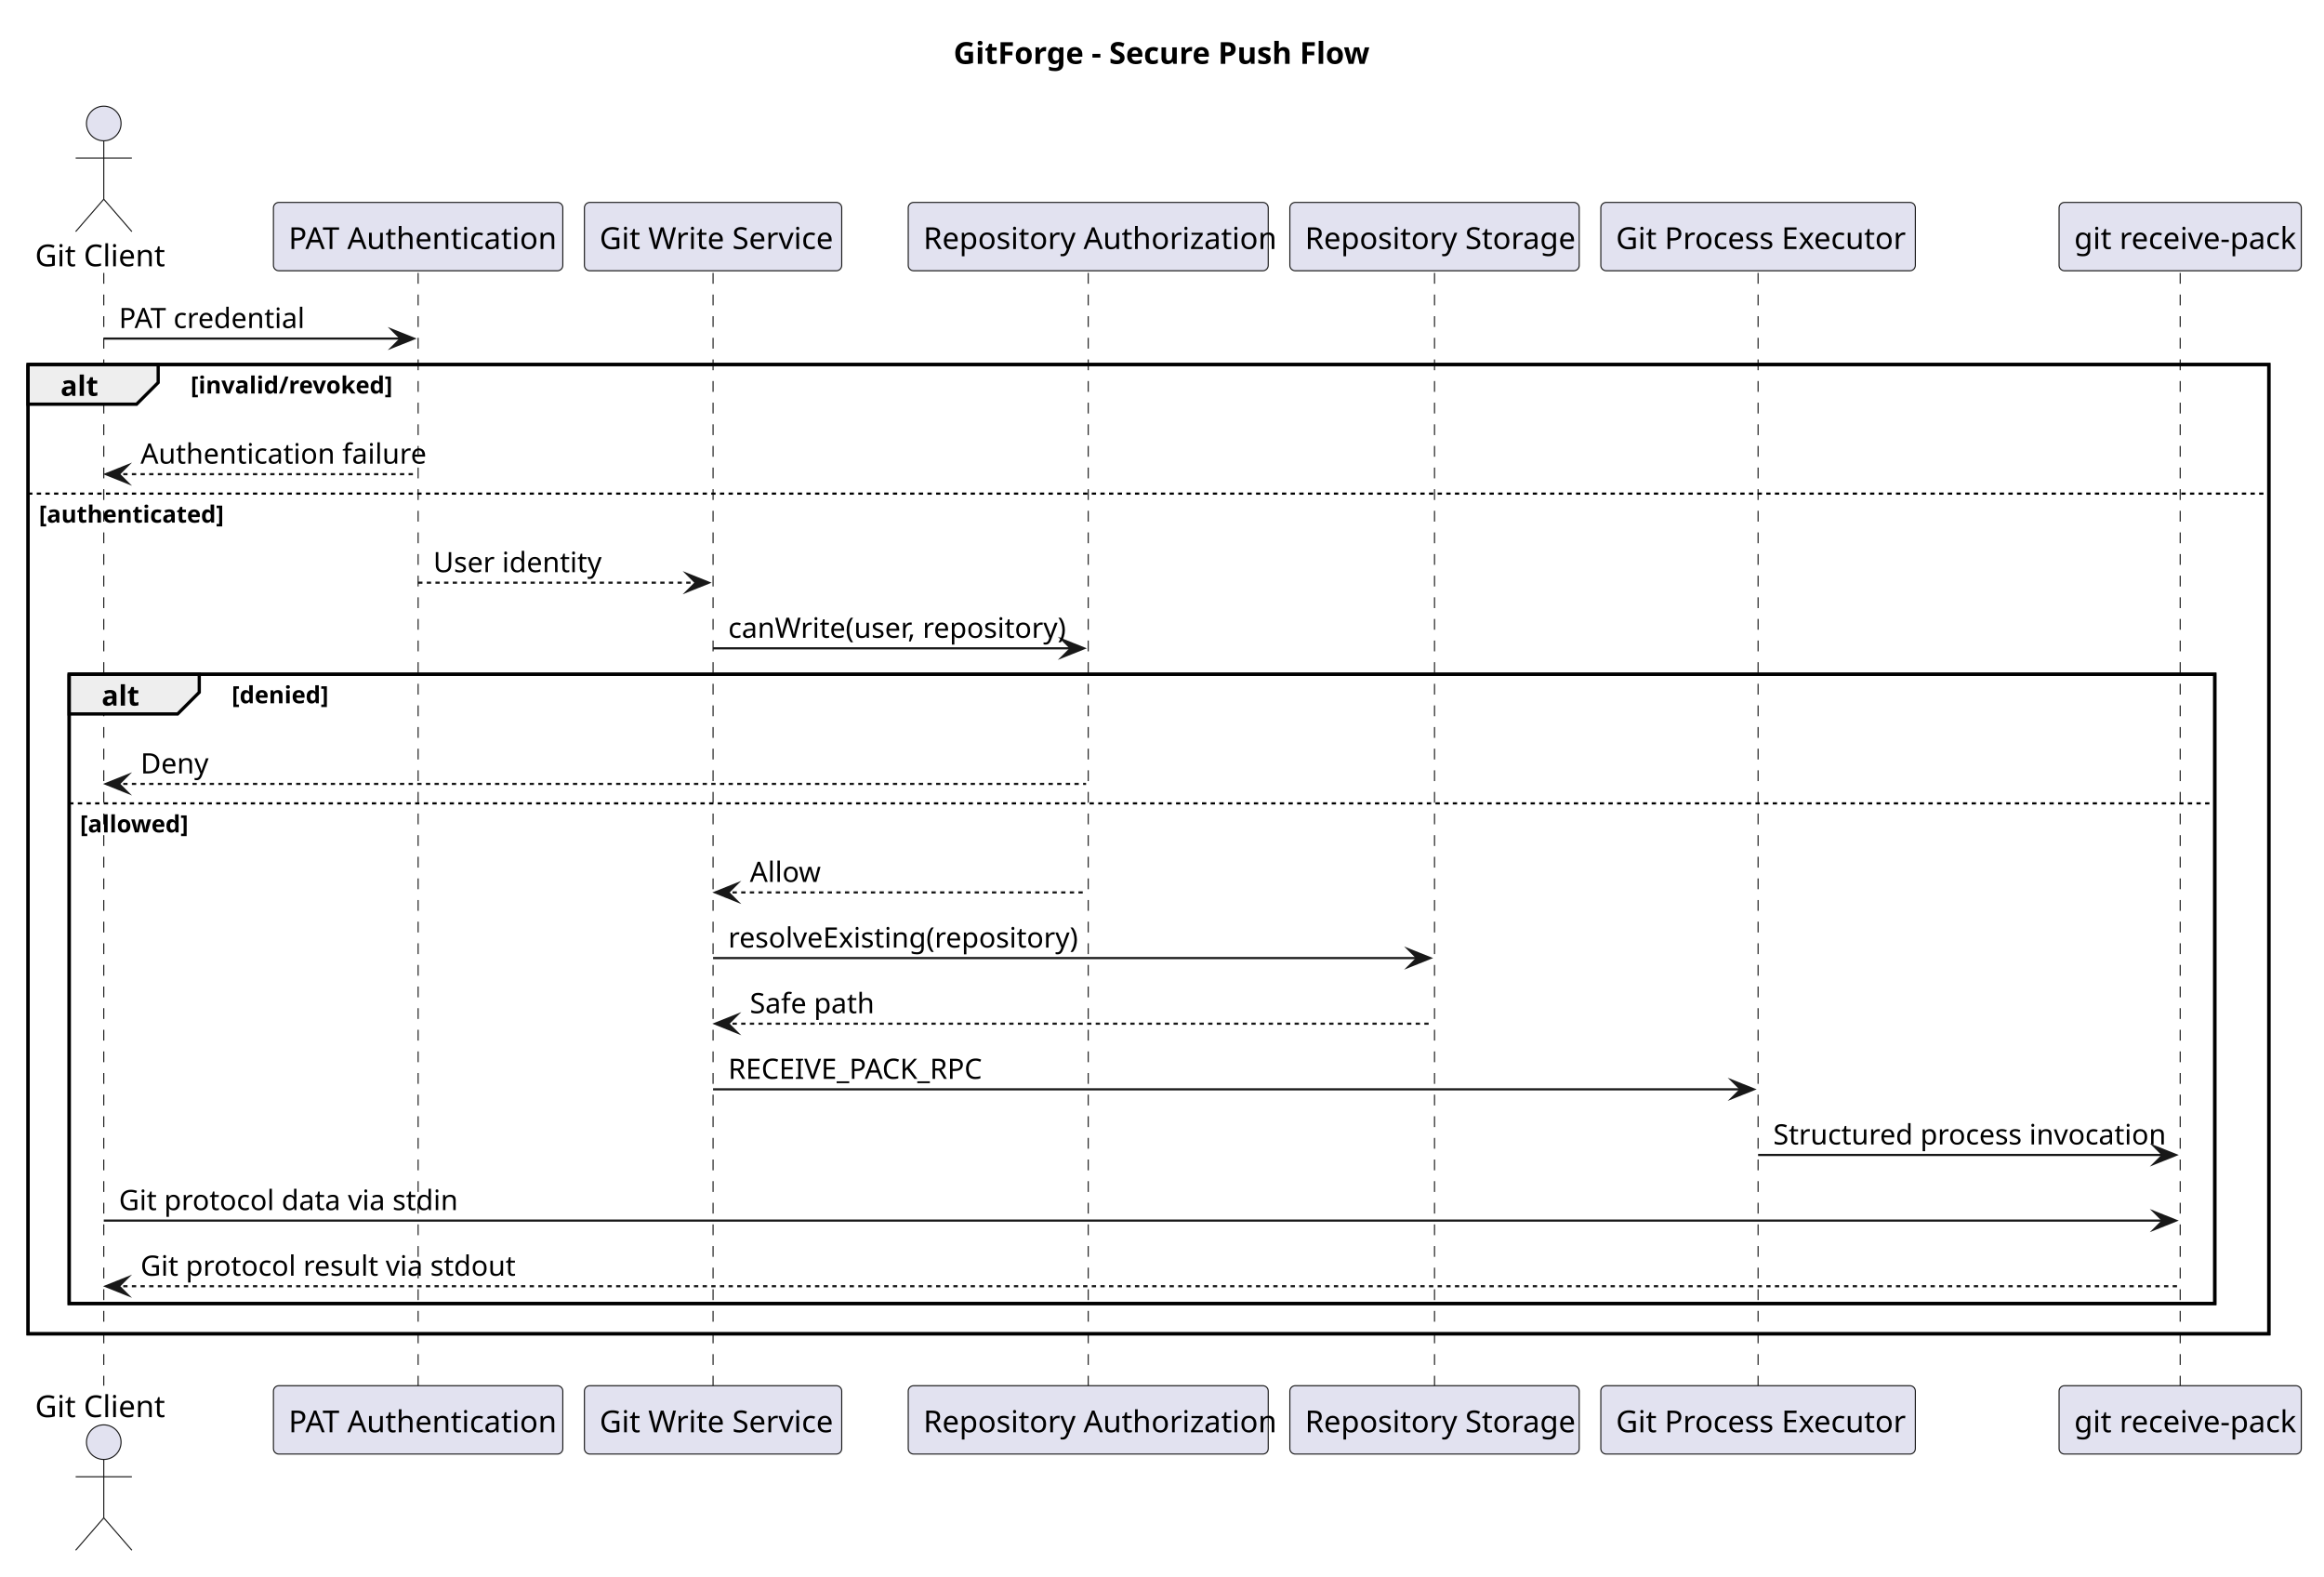
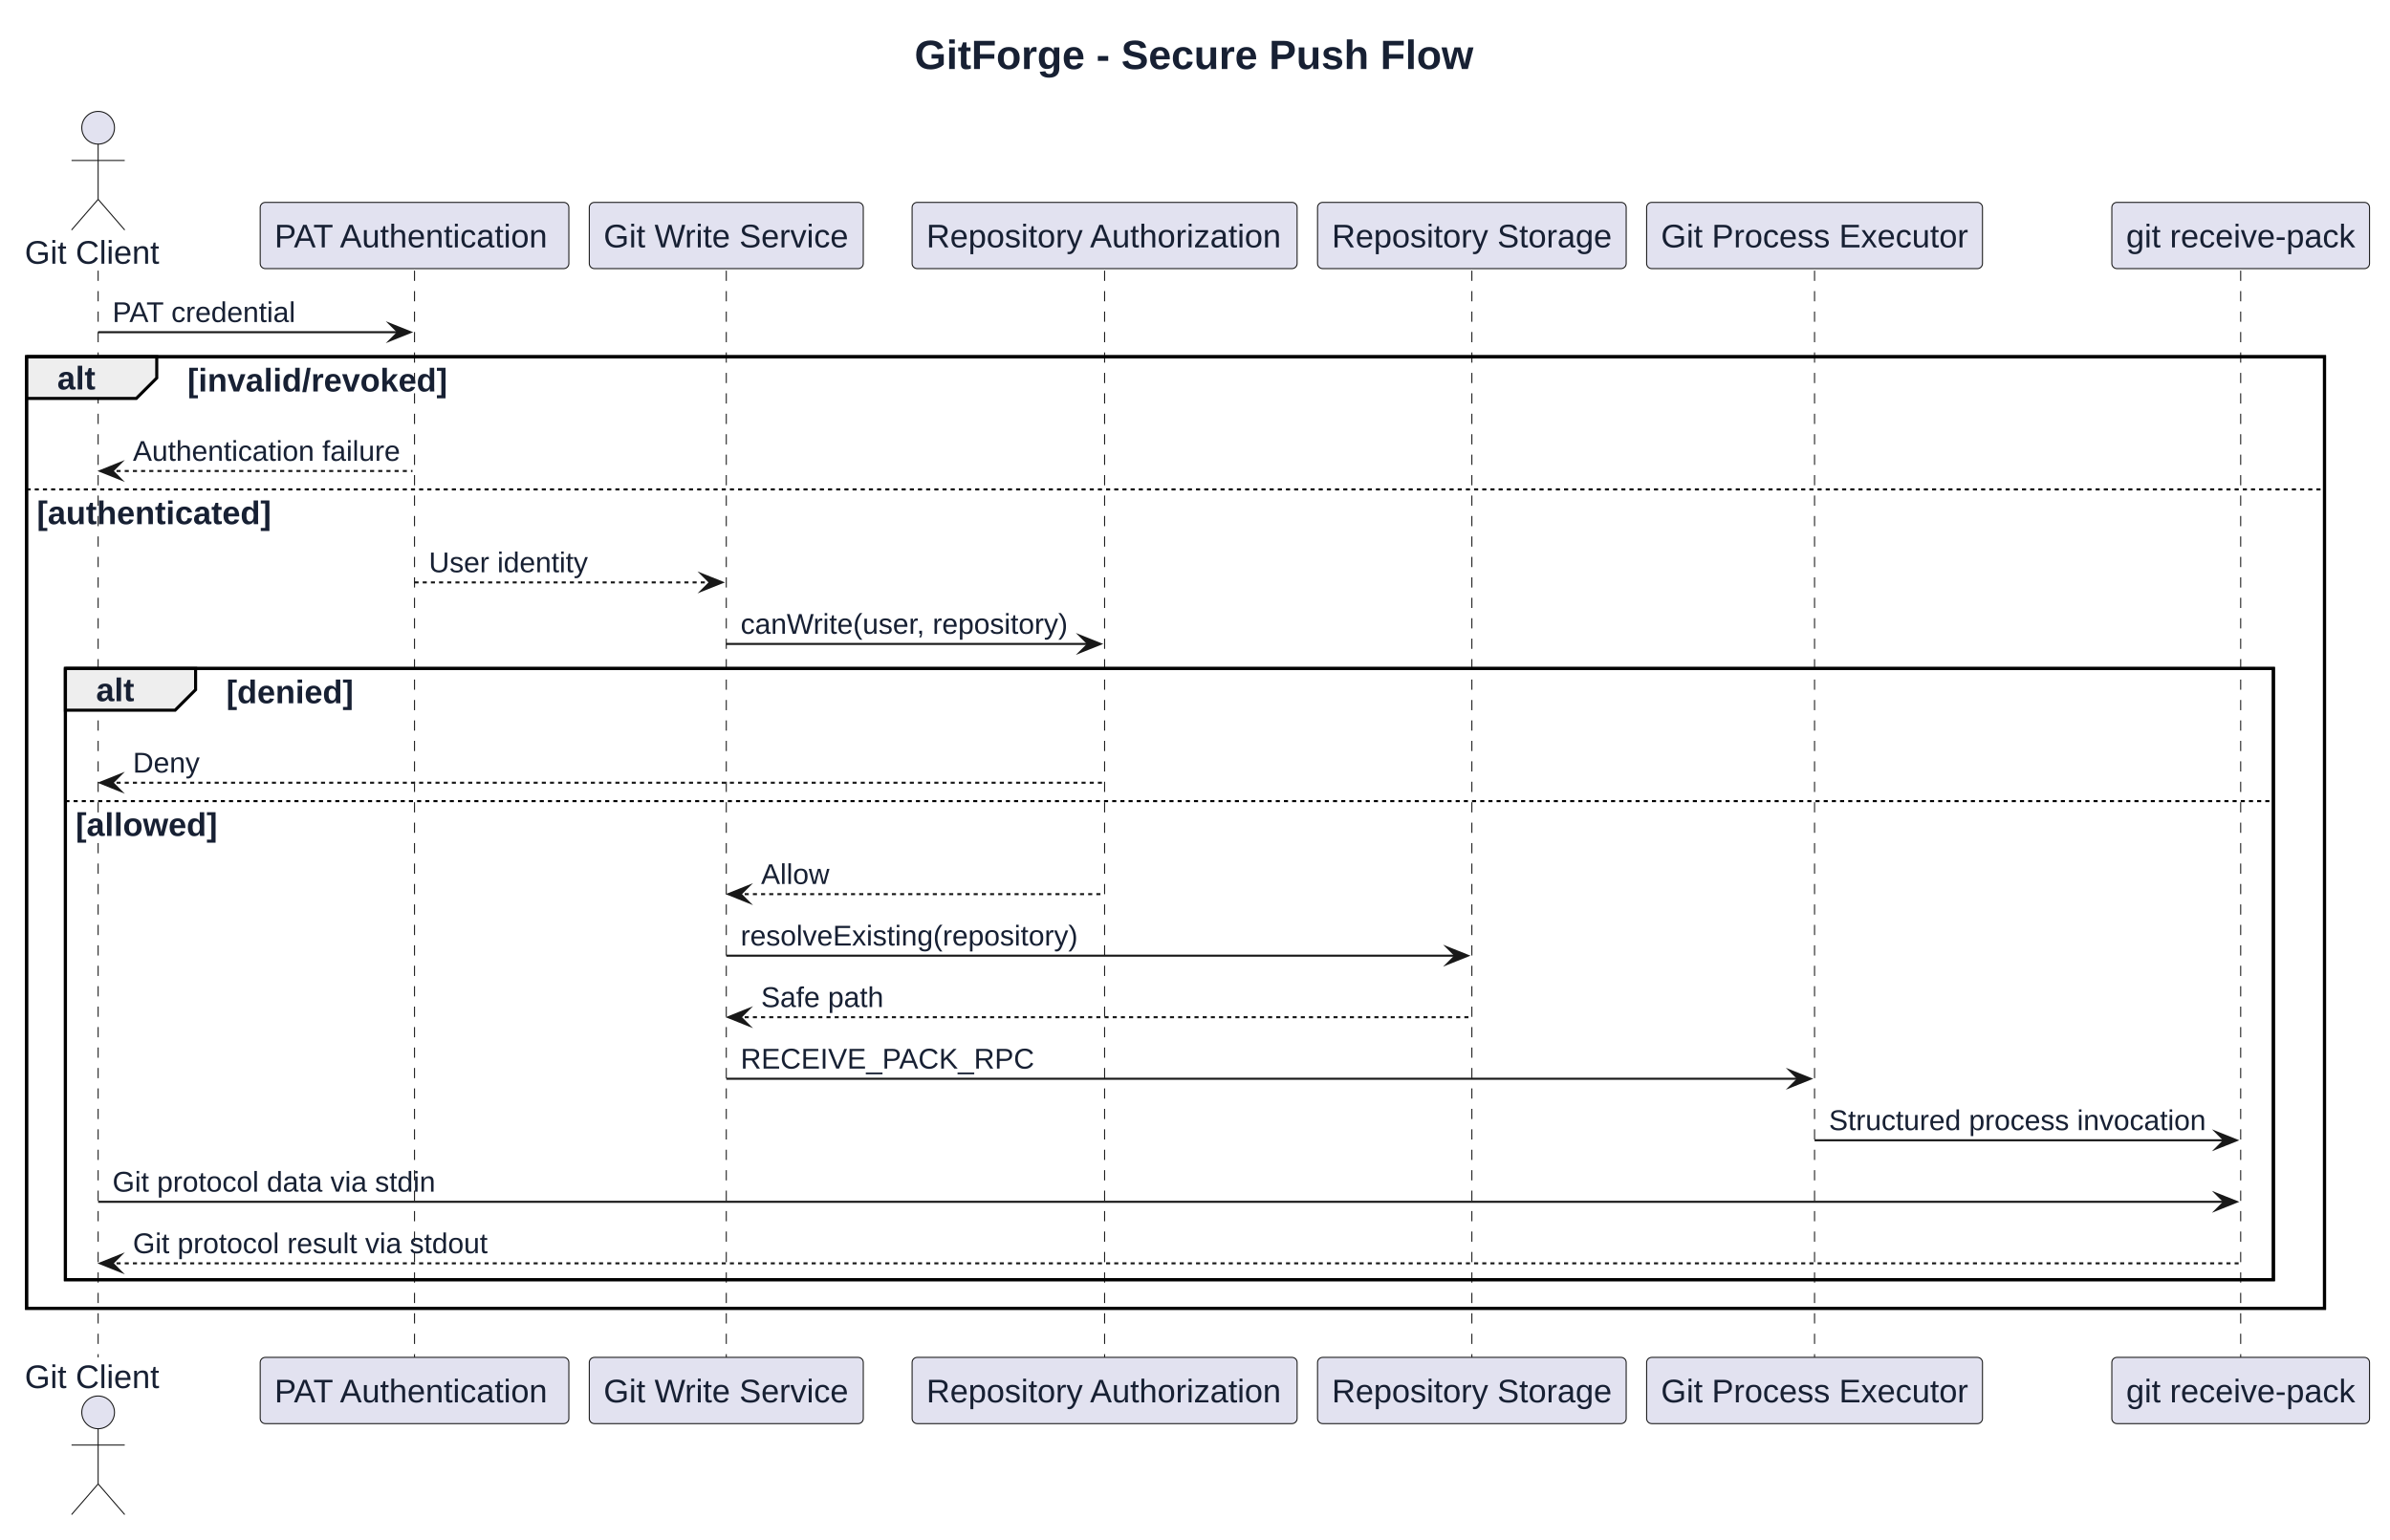
- <svg xmlns="http://www.w3.org/2000/svg" version="1.1" data-diagram-type="SEQUENCE" style="width:1075px;height:729px;background:#FFFFFF;" width="1075px" height="729px" viewBox="0 0 1075 729" zoomAndPan="magnify" preserveAspectRatio="none" contentStyleType="text/css">
+ <svg xmlns="http://www.w3.org/2000/svg" version="1.1" data-diagram-type="SEQUENCE" style="width:1169px;height:753px;background:#FFFFFF;" width="1169px" height="753px" viewBox="0 0 1169 753" zoomAndPan="magnify" preserveAspectRatio="none" contentStyleType="text/css">
  <defs />
  <g font-family="sans-serif" lengthAdjust="spacing">
-     <g class="title" data-source-line="1">
-       <text x="441.072" y="29.533" fill="#000" font-size="14" textLength="191.358" font-weight="700">GitForge - Secure Push Flow</text>
+     <g class="title" data-source-line="8">
+       <text x="447.31" y="33.76" fill="#172033" font-size="20" textLength="273.369" font-weight="700" font-family="Arial">GitForge - Secure Push Flow</text>
    </g>
-     <rect x="13" y="168.57" width="1036.481" height="448.242" fill="none" style="stroke:#000;stroke-width:1.5;" />
-     <rect x="32" y="311.813" width="992.481" height="291" fill="none" style="stroke:#000;stroke-width:1.5;" />
+     <rect x="13" y="174.495" width="1123.965" height="465.476" fill="none" style="stroke:#000;stroke-width:1.5;" />
+     <rect x="32" y="326.986" width="1079.965" height="298.984" fill="none" style="stroke:#000;stroke-width:1.5;" />
    <g>
-       <rect x="44.5" y="126.219" width="8" height="514.594" fill="#000" fill-opacity="0" />
-       <line x1="48" y1="126.219" x2="48" y2="640.813" style="stroke:#181818;stroke-width:0.5;stroke-dasharray:5,5;" />
+       <rect x="44.5" y="132.396" width="8" height="531.574" fill="#000" fill-opacity="0" />
+       <line x1="48" y1="132.396" x2="48" y2="663.971" style="stroke:#181818;stroke-width:0.5;stroke-dasharray:5,5;" />
    </g>
    <g>
-       <rect x="189.912" y="126.219" width="8" height="514.594" fill="#000" fill-opacity="0" />
-       <line x1="193.412" y1="126.219" x2="193.412" y2="640.813" style="stroke:#181818;stroke-width:0.5;stroke-dasharray:5,5;" />
+       <rect x="199.251" y="132.396" width="8" height="531.574" fill="#000" fill-opacity="0" />
+       <line x1="202.751" y1="132.396" x2="202.751" y2="663.971" style="stroke:#181818;stroke-width:0.5;stroke-dasharray:5,5;" />
    </g>
    <g>
-       <rect x="326.342" y="126.219" width="8" height="514.594" fill="#000" fill-opacity="0" />
-       <line x1="329.842" y1="126.219" x2="329.842" y2="640.813" style="stroke:#181818;stroke-width:0.5;stroke-dasharray:5,5;" />
+       <rect x="351.743" y="132.396" width="8" height="531.574" fill="#000" fill-opacity="0" />
+       <line x1="355.243" y1="132.396" x2="355.243" y2="663.971" style="stroke:#181818;stroke-width:0.5;stroke-dasharray:5,5;" />
    </g>
    <g>
-       <rect x="499.88" y="126.219" width="8" height="514.594" fill="#000" fill-opacity="0" />
-       <line x1="503.38" y1="126.219" x2="503.38" y2="640.813" style="stroke:#181818;stroke-width:0.5;stroke-dasharray:5,5;" />
+       <rect x="536.784" y="132.396" width="8" height="531.574" fill="#000" fill-opacity="0" />
+       <line x1="540.284" y1="132.396" x2="540.284" y2="663.971" style="stroke:#181818;stroke-width:0.5;stroke-dasharray:5,5;" />
    </g>
    <g>
-       <rect x="660.063" y="126.219" width="8" height="514.594" fill="#000" fill-opacity="0" />
-       <line x1="663.563" y1="126.219" x2="663.563" y2="640.813" style="stroke:#181818;stroke-width:0.5;stroke-dasharray:5,5;" />
+       <rect x="716.421" y="132.396" width="8" height="531.574" fill="#000" fill-opacity="0" />
+       <line x1="719.921" y1="132.396" x2="719.921" y2="663.971" style="stroke:#181818;stroke-width:0.5;stroke-dasharray:5,5;" />
    </g>
    <g>
-       <rect x="809.728" y="126.219" width="8" height="514.594" fill="#000" fill-opacity="0" />
-       <line x1="813.228" y1="126.219" x2="813.228" y2="640.813" style="stroke:#181818;stroke-width:0.5;stroke-dasharray:5,5;" />
+       <rect x="884.038" y="132.396" width="8" height="531.574" fill="#000" fill-opacity="0" />
+       <line x1="887.538" y1="132.396" x2="887.538" y2="663.971" style="stroke:#181818;stroke-width:0.5;stroke-dasharray:5,5;" />
    </g>
    <g>
-       <rect x="1004.981" y="126.219" width="8" height="514.594" fill="#000" fill-opacity="0" />
-       <line x1="1008.481" y1="126.219" x2="1008.481" y2="640.813" style="stroke:#181818;stroke-width:0.5;stroke-dasharray:5,5;" />
+       <rect x="1092.465" y="132.396" width="8" height="531.574" fill="#000" fill-opacity="0" />
+       <line x1="1095.965" y1="132.396" x2="1095.965" y2="663.971" style="stroke:#181818;stroke-width:0.5;stroke-dasharray:5,5;" />
    </g>
-     <text x="16.214" y="123.143" fill="#000" font-size="14" textLength="57.572">Git Client</text>
-     <ellipse cx="48" cy="57.109" rx="8" ry="8" fill="#E2E2F0" style="stroke:#181818;stroke-width:0.5;" />
-     <path d="M48,65.109 L48,92.109 M35,73.109 L61,73.109 M48,92.109 L35,107.109 M48,92.109 L61,107.109" style="stroke:#181818;stroke-width:0.5;" fill="none" />
-     <rect x="126.488" y="93.609" width="133.848" height="31.609" fill="#E2E2F0" style="stroke:#181818;stroke-width:0.5;" rx="2.5" ry="2.5" />
-     <text x="133.488" y="115.143" fill="#000" font-size="14" textLength="119.848">PAT Authentication</text>
-     <rect x="270.335" y="93.609" width="119.014" height="31.609" fill="#E2E2F0" style="stroke:#181818;stroke-width:0.5;" rx="2.5" ry="2.5" />
-     <text x="277.335" y="115.143" fill="#000" font-size="14" textLength="105.014">Git Write Service</text>
-     <rect x="420.119" y="93.609" width="166.523" height="31.609" fill="#E2E2F0" style="stroke:#181818;stroke-width:0.5;" rx="2.5" ry="2.5" />
-     <text x="427.119" y="115.143" fill="#000" font-size="14" textLength="152.523">Repository Authorization</text>
-     <rect x="596.642" y="93.609" width="133.841" height="31.609" fill="#E2E2F0" style="stroke:#181818;stroke-width:0.5;" rx="2.5" ry="2.5" />
-     <text x="603.642" y="115.143" fill="#000" font-size="14" textLength="119.841">Repository Storage</text>
-     <rect x="740.483" y="93.609" width="145.489" height="31.609" fill="#E2E2F0" style="stroke:#181818;stroke-width:0.5;" rx="2.5" ry="2.5" />
-     <text x="747.483" y="115.143" fill="#000" font-size="14" textLength="131.489">Git Process Executor</text>
-     <rect x="952.46" y="93.609" width="112.041" height="31.609" fill="#E2E2F0" style="stroke:#181818;stroke-width:0.5;" rx="2.5" ry="2.5" />
-     <text x="959.46" y="115.143" fill="#000" font-size="14" textLength="98.041">git receive-pack</text>
-     <text x="16.214" y="655.346" fill="#000" font-size="14" textLength="57.572">Git Client</text>
-     <ellipse cx="48" cy="666.922" rx="8" ry="8" fill="#E2E2F0" style="stroke:#181818;stroke-width:0.5;" />
-     <path d="M48,674.922 L48,701.922 M35,682.922 L61,682.922 M48,701.922 L35,716.922 M48,701.922 L61,716.922" style="stroke:#181818;stroke-width:0.5;" fill="none" />
-     <rect x="126.488" y="640.813" width="133.848" height="31.609" fill="#E2E2F0" style="stroke:#181818;stroke-width:0.5;" rx="2.5" ry="2.5" />
-     <text x="133.488" y="662.346" fill="#000" font-size="14" textLength="119.848">PAT Authentication</text>
-     <rect x="270.335" y="640.813" width="119.014" height="31.609" fill="#E2E2F0" style="stroke:#181818;stroke-width:0.5;" rx="2.5" ry="2.5" />
-     <text x="277.335" y="662.346" fill="#000" font-size="14" textLength="105.014">Git Write Service</text>
-     <rect x="420.119" y="640.813" width="166.523" height="31.609" fill="#E2E2F0" style="stroke:#181818;stroke-width:0.5;" rx="2.5" ry="2.5" />
-     <text x="427.119" y="662.346" fill="#000" font-size="14" textLength="152.523">Repository Authorization</text>
-     <rect x="596.642" y="640.813" width="133.841" height="31.609" fill="#E2E2F0" style="stroke:#181818;stroke-width:0.5;" rx="2.5" ry="2.5" />
-     <text x="603.642" y="662.346" fill="#000" font-size="14" textLength="119.841">Repository Storage</text>
-     <rect x="740.483" y="640.813" width="145.489" height="31.609" fill="#E2E2F0" style="stroke:#181818;stroke-width:0.5;" rx="2.5" ry="2.5" />
-     <text x="747.483" y="662.346" fill="#000" font-size="14" textLength="131.489">Git Process Executor</text>
-     <rect x="952.46" y="640.813" width="112.041" height="31.609" fill="#E2E2F0" style="stroke:#181818;stroke-width:0.5;" rx="2.5" ry="2.5" />
-     <text x="959.46" y="662.346" fill="#000" font-size="14" textLength="98.041">git receive-pack</text>
-     <polygon points="181.412,152.57,191.412,156.57,181.412,160.57,185.412,156.57" fill="#181818" style="stroke:#181818;stroke-width:1;stroke-linejoin:miter;stroke-miterlimit:10;" />
-     <line x1="48" y1="156.57" x2="187.412" y2="156.57" style="stroke:#181818;stroke-width:1;" />
-     <text x="55" y="151.714" fill="#000" font-size="13" textLength="85.262">PAT credential</text>
-     <path d="M13,168.57 L73.171,168.57 L73.171,176.922 L63.171,186.922 L13,186.922 L13,168.57" style="stroke:#000;stroke-width:1.5;" fill="#EEE" />
-     <rect x="13" y="168.57" width="1036.481" height="448.242" fill="none" style="stroke:#000;stroke-width:1.5;" />
-     <text x="28" y="183.065" fill="#000" font-size="13" textLength="15.171" font-weight="700">alt</text>
-     <text x="88.171" y="181.989" fill="#000" font-size="11" textLength="87.415" font-weight="700">[invalid/revoked]</text>
-     <polygon points="59,215.273,49,219.273,59,223.273,55,219.273" fill="#181818" style="stroke:#181818;stroke-width:1;stroke-linejoin:miter;stroke-miterlimit:10;" />
-     <line x1="53" y1="219.273" x2="192.412" y2="219.273" style="stroke:#181818;stroke-width:1;stroke-dasharray:2,2;" />
-     <text x="65" y="214.417" fill="#000" font-size="13" textLength="121.412">Authentication failure</text>
-     <line x1="13" y1="228.273" x2="1049.481" y2="228.273" style="stroke:#000;stroke-width:1;stroke-dasharray:2,2;" />
-     <text x="18" y="241.692" fill="#000" font-size="11" textLength="78.837" font-weight="700">[authenticated]</text>
-     <polygon points="317.842,265.461,327.842,269.461,317.842,273.461,321.842,269.461" fill="#181818" style="stroke:#181818;stroke-width:1;stroke-linejoin:miter;stroke-miterlimit:10;" />
-     <line x1="193.412" y1="269.461" x2="323.842" y2="269.461" style="stroke:#181818;stroke-width:1;stroke-dasharray:2,2;" />
-     <text x="200.412" y="264.604" fill="#000" font-size="13" textLength="72.249">User identity</text>
-     <polygon points="491.38,295.813,501.38,299.813,491.38,303.813,495.38,299.813" fill="#181818" style="stroke:#181818;stroke-width:1;stroke-linejoin:miter;stroke-miterlimit:10;" />
-     <line x1="329.842" y1="299.813" x2="497.38" y2="299.813" style="stroke:#181818;stroke-width:1;" />
-     <text x="336.842" y="294.956" fill="#000" font-size="13" textLength="149.538">canWrite(user, repository)</text>
-     <path d="M32,311.813 L92.171,311.813 L92.171,320.164 L82.171,330.164 L32,330.164 L32,311.813" style="stroke:#000;stroke-width:1.5;" fill="#EEE" />
-     <rect x="32" y="311.813" width="992.481" height="291" fill="none" style="stroke:#000;stroke-width:1.5;" />
-     <text x="47" y="326.308" fill="#000" font-size="13" textLength="15.171" font-weight="700">alt</text>
-     <text x="107.171" y="325.231" fill="#000" font-size="11" textLength="42.775" font-weight="700">[denied]</text>
-     <polygon points="59,358.516,49,362.516,59,366.516,55,362.516" fill="#181818" style="stroke:#181818;stroke-width:1;stroke-linejoin:miter;stroke-miterlimit:10;" />
-     <line x1="53" y1="362.516" x2="502.38" y2="362.516" style="stroke:#181818;stroke-width:1;stroke-dasharray:2,2;" />
-     <text x="65" y="357.659" fill="#000" font-size="13" textLength="30.348">Deny</text>
-     <line x1="32" y1="371.516" x2="1024.481" y2="371.516" style="stroke:#000;stroke-width:1;stroke-dasharray:2,2;" />
-     <text x="37" y="384.935" fill="#000" font-size="11" textLength="47.668" font-weight="700">[allowed]</text>
-     <polygon points="340.842,408.703,330.842,412.703,340.842,416.703,336.842,412.703" fill="#181818" style="stroke:#181818;stroke-width:1;stroke-linejoin:miter;stroke-miterlimit:10;" />
-     <line x1="334.842" y1="412.703" x2="502.38" y2="412.703" style="stroke:#181818;stroke-width:1;stroke-dasharray:2,2;" />
-     <text x="346.842" y="407.847" fill="#000" font-size="13" textLength="31.065">Allow</text>
-     <polygon points="651.563,439.055,661.563,443.055,651.563,447.055,655.563,443.055" fill="#181818" style="stroke:#181818;stroke-width:1;stroke-linejoin:miter;stroke-miterlimit:10;" />
-     <line x1="329.842" y1="443.055" x2="657.563" y2="443.055" style="stroke:#181818;stroke-width:1;" />
-     <text x="336.842" y="438.198" fill="#000" font-size="13" textLength="153.163">resolveExisting(repository)</text>
-     <polygon points="340.842,469.406,330.842,473.406,340.842,477.406,336.842,473.406" fill="#181818" style="stroke:#181818;stroke-width:1;stroke-linejoin:miter;stroke-miterlimit:10;" />
-     <line x1="334.842" y1="473.406" x2="662.563" y2="473.406" style="stroke:#181818;stroke-width:1;stroke-dasharray:2,2;" />
-     <text x="346.842" y="468.55" fill="#000" font-size="13" textLength="55.656">Safe path</text>
-     <polygon points="801.228,499.758,811.228,503.758,801.228,507.758,805.228,503.758" fill="#181818" style="stroke:#181818;stroke-width:1;stroke-linejoin:miter;stroke-miterlimit:10;" />
-     <line x1="329.842" y1="503.758" x2="807.228" y2="503.758" style="stroke:#181818;stroke-width:1;" />
-     <text x="336.842" y="498.901" fill="#000" font-size="13" textLength="134.38">RECEIVE_PACK_RPC</text>
-     <polygon points="996.481,530.109,1006.481,534.109,996.481,538.109,1000.481,534.109" fill="#181818" style="stroke:#181818;stroke-width:1;stroke-linejoin:miter;stroke-miterlimit:10;" />
-     <line x1="813.228" y1="534.109" x2="1002.481" y2="534.109" style="stroke:#181818;stroke-width:1;" />
-     <text x="820.228" y="529.253" fill="#000" font-size="13" textLength="171.253">Structured process invocation</text>
-     <polygon points="996.481,560.461,1006.481,564.461,996.481,568.461,1000.481,564.461" fill="#181818" style="stroke:#181818;stroke-width:1;stroke-linejoin:miter;stroke-miterlimit:10;" />
-     <line x1="48" y1="564.461" x2="1002.481" y2="564.461" style="stroke:#181818;stroke-width:1;" />
-     <text x="55" y="559.604" fill="#000" font-size="13" textLength="146.688">Git protocol data via stdin</text>
-     <polygon points="59,590.813,49,594.813,59,598.813,55,594.813" fill="#181818" style="stroke:#181818;stroke-width:1;stroke-linejoin:miter;stroke-miterlimit:10;" />
-     <line x1="53" y1="594.813" x2="1007.481" y2="594.813" style="stroke:#181818;stroke-width:1;stroke-dasharray:2,2;" />
-     <text x="65" y="589.956" fill="#000" font-size="13" textLength="161.129">Git protocol result via stdout</text>
+     <text x="12.102" y="129.006" fill="#172033" font-size="16" textLength="65.797" font-family="Arial">Git Client</text>
+     <ellipse cx="48" cy="62.498" rx="8" ry="8" fill="#E2E2F0" style="stroke:#181818;stroke-width:0.5;" />
+     <path d="M48,70.498 L48,97.498 M35,78.498 L61,78.498 M48,97.498 L35,112.498 M48,97.498 L61,112.498" style="stroke:#181818;stroke-width:0.5;" fill="none" />
+     <rect x="127.267" y="98.998" width="150.969" height="32.398" fill="#E2E2F0" style="stroke:#181818;stroke-width:0.5;" rx="2.5" ry="2.5" />
+     <text x="134.267" y="121.006" fill="#172033" font-size="16" textLength="136.969" font-family="Arial">PAT Authentication</text>
+     <rect x="288.235" y="98.998" width="134.016" height="32.398" fill="#E2E2F0" style="stroke:#181818;stroke-width:0.5;" rx="2.5" ry="2.5" />
+     <text x="295.235" y="121.006" fill="#172033" font-size="16" textLength="120.016" font-family="Arial">Git Write Service</text>
+     <rect x="446.128" y="98.998" width="188.313" height="32.398" fill="#E2E2F0" style="stroke:#181818;stroke-width:0.5;" rx="2.5" ry="2.5" />
+     <text x="453.128" y="121.006" fill="#172033" font-size="16" textLength="174.313" font-family="Arial">Repository Authorization</text>
+     <rect x="644.44" y="98.998" width="150.961" height="32.398" fill="#E2E2F0" style="stroke:#181818;stroke-width:0.5;" rx="2.5" ry="2.5" />
+     <text x="651.44" y="121.006" fill="#172033" font-size="16" textLength="136.961" font-family="Arial">Repository Storage</text>
+     <rect x="805.401" y="98.998" width="164.273" height="32.398" fill="#E2E2F0" style="stroke:#181818;stroke-width:0.5;" rx="2.5" ry="2.5" />
+     <text x="812.401" y="121.006" fill="#172033" font-size="16" textLength="150.273" font-family="Arial">Git Process Executor</text>
+     <rect x="1032.941" y="98.998" width="126.047" height="32.398" fill="#E2E2F0" style="stroke:#181818;stroke-width:0.5;" rx="2.5" ry="2.5" />
+     <text x="1039.941" y="121.006" fill="#172033" font-size="16" textLength="112.047" font-family="Arial">git receive-pack</text>
+     <text x="12.102" y="678.979" fill="#172033" font-size="16" textLength="65.797" font-family="Arial">Git Client</text>
+     <ellipse cx="48" cy="690.869" rx="8" ry="8" fill="#E2E2F0" style="stroke:#181818;stroke-width:0.5;" />
+     <path d="M48,698.869 L48,725.869 M35,706.869 L61,706.869 M48,725.869 L35,740.869 M48,725.869 L61,740.869" style="stroke:#181818;stroke-width:0.5;" fill="none" />
+     <rect x="127.267" y="663.971" width="150.969" height="32.398" fill="#E2E2F0" style="stroke:#181818;stroke-width:0.5;" rx="2.5" ry="2.5" />
+     <text x="134.267" y="685.979" fill="#172033" font-size="16" textLength="136.969" font-family="Arial">PAT Authentication</text>
+     <rect x="288.235" y="663.971" width="134.016" height="32.398" fill="#E2E2F0" style="stroke:#181818;stroke-width:0.5;" rx="2.5" ry="2.5" />
+     <text x="295.235" y="685.979" fill="#172033" font-size="16" textLength="120.016" font-family="Arial">Git Write Service</text>
+     <rect x="446.128" y="663.971" width="188.313" height="32.398" fill="#E2E2F0" style="stroke:#181818;stroke-width:0.5;" rx="2.5" ry="2.5" />
+     <text x="453.128" y="685.979" fill="#172033" font-size="16" textLength="174.313" font-family="Arial">Repository Authorization</text>
+     <rect x="644.44" y="663.971" width="150.961" height="32.398" fill="#E2E2F0" style="stroke:#181818;stroke-width:0.5;" rx="2.5" ry="2.5" />
+     <text x="651.44" y="685.979" fill="#172033" font-size="16" textLength="136.961" font-family="Arial">Repository Storage</text>
+     <rect x="805.401" y="663.971" width="164.273" height="32.398" fill="#E2E2F0" style="stroke:#181818;stroke-width:0.5;" rx="2.5" ry="2.5" />
+     <text x="812.401" y="685.979" fill="#172033" font-size="16" textLength="150.273" font-family="Arial">Git Process Executor</text>
+     <rect x="1032.941" y="663.971" width="126.047" height="32.398" fill="#E2E2F0" style="stroke:#181818;stroke-width:0.5;" rx="2.5" ry="2.5" />
+     <text x="1039.941" y="685.979" fill="#172033" font-size="16" textLength="112.047" font-family="Arial">git receive-pack</text>
+     <polygon points="190.751,158.495,200.751,162.495,190.751,166.495,194.751,162.495" fill="#181818" style="stroke:#181818;stroke-width:1;stroke-linejoin:miter;stroke-miterlimit:10;" />
+     <line x1="48" y1="162.495" x2="196.751" y2="162.495" style="stroke:#181818;stroke-width:1;" />
+     <text x="55" y="157.528" fill="#172033" font-size="14" textLength="91.82" font-family="Arial">PAT credential</text>
+     <path d="M13,174.495 L76.672,174.495 L76.672,184.894 L66.672,194.894 L13,194.894 L13,174.495" style="stroke:#000;stroke-width:1.5;" fill="#EEE" />
+     <rect x="13" y="174.495" width="1123.965" height="465.476" fill="none" style="stroke:#000;stroke-width:1.5;" />
+     <text x="28" y="190.503" fill="#172033" font-size="16" textLength="18.672" font-weight="700" font-family="Arial">alt</text>
+     <text x="91.672" y="191.503" fill="#172033" font-size="16" textLength="127.148" font-weight="700" font-family="Arial">[invalid/revoked]</text>
+     <polygon points="59,226.391,49,230.391,59,234.391,55,230.391" fill="#181818" style="stroke:#181818;stroke-width:1;stroke-linejoin:miter;stroke-miterlimit:10;" />
+     <line x1="53" y1="230.391" x2="201.751" y2="230.391" style="stroke:#181818;stroke-width:1;stroke-dasharray:2,2;" />
+     <text x="65" y="225.424" fill="#172033" font-size="14" textLength="130.751" font-family="Arial">Authentication failure</text>
+     <line x1="13" y1="239.391" x2="1136.965" y2="239.391" style="stroke:#000;stroke-width:1;stroke-dasharray:2,2;" />
+     <text x="18" y="256.398" fill="#172033" font-size="16" textLength="114.672" font-weight="700" font-family="Arial">[authenticated]</text>
+     <polygon points="343.243,280.888,353.243,284.888,343.243,288.888,347.243,284.888" fill="#181818" style="stroke:#181818;stroke-width:1;stroke-linejoin:miter;stroke-miterlimit:10;" />
+     <line x1="202.751" y1="284.888" x2="349.243" y2="284.888" style="stroke:#181818;stroke-width:1;stroke-dasharray:2,2;" />
+     <text x="209.751" y="279.921" fill="#172033" font-size="14" textLength="77.807" font-family="Arial">User identity</text>
+     <polygon points="528.284,310.986,538.284,314.986,528.284,318.986,532.284,314.986" fill="#181818" style="stroke:#181818;stroke-width:1;stroke-linejoin:miter;stroke-miterlimit:10;" />
+     <line x1="355.243" y1="314.986" x2="534.284" y2="314.986" style="stroke:#181818;stroke-width:1;" />
+     <text x="362.243" y="310.02" fill="#172033" font-size="14" textLength="161.041" font-family="Arial">canWrite(user, repository)</text>
+     <path d="M32,326.986 L95.672,326.986 L95.672,337.385 L85.672,347.385 L32,347.385 L32,326.986" style="stroke:#000;stroke-width:1.5;" fill="#EEE" />
+     <rect x="32" y="326.986" width="1079.965" height="298.984" fill="none" style="stroke:#000;stroke-width:1.5;" />
+     <text x="47" y="342.994" fill="#172033" font-size="16" textLength="18.672" font-weight="700" font-family="Arial">alt</text>
+     <text x="110.672" y="343.994" fill="#172033" font-size="16" textLength="62.219" font-weight="700" font-family="Arial">[denied]</text>
+     <polygon points="59,378.882,49,382.882,59,386.882,55,382.882" fill="#181818" style="stroke:#181818;stroke-width:1;stroke-linejoin:miter;stroke-miterlimit:10;" />
+     <line x1="53" y1="382.882" x2="539.284" y2="382.882" style="stroke:#181818;stroke-width:1;stroke-dasharray:2,2;" />
+     <text x="65" y="377.915" fill="#172033" font-size="14" textLength="32.683" font-family="Arial">Deny</text>
+     <line x1="32" y1="391.882" x2="1111.965" y2="391.882" style="stroke:#000;stroke-width:1;stroke-dasharray:2,2;" />
+     <text x="37" y="408.89" fill="#172033" font-size="16" textLength="69.336" font-weight="700" font-family="Arial">[allowed]</text>
+     <polygon points="366.243,433.379,356.243,437.379,366.243,441.379,362.243,437.379" fill="#181818" style="stroke:#181818;stroke-width:1;stroke-linejoin:miter;stroke-miterlimit:10;" />
+     <line x1="360.243" y1="437.379" x2="539.284" y2="437.379" style="stroke:#181818;stroke-width:1;stroke-dasharray:2,2;" />
+     <text x="372.243" y="432.412" fill="#172033" font-size="14" textLength="33.455" font-family="Arial">Allow</text>
+     <polygon points="707.921,463.478,717.921,467.478,707.921,471.478,711.921,467.478" fill="#181818" style="stroke:#181818;stroke-width:1;stroke-linejoin:miter;stroke-miterlimit:10;" />
+     <line x1="355.243" y1="467.478" x2="713.921" y2="467.478" style="stroke:#181818;stroke-width:1;" />
+     <text x="362.243" y="462.511" fill="#172033" font-size="14" textLength="164.944" font-family="Arial">resolveExisting(repository)</text>
+     <polygon points="366.243,493.576,356.243,497.576,366.243,501.576,362.243,497.576" fill="#181818" style="stroke:#181818;stroke-width:1;stroke-linejoin:miter;stroke-miterlimit:10;" />
+     <line x1="360.243" y1="497.576" x2="718.921" y2="497.576" style="stroke:#181818;stroke-width:1;stroke-dasharray:2,2;" />
+     <text x="372.243" y="492.609" fill="#172033" font-size="14" textLength="59.938" font-family="Arial">Safe path</text>
+     <polygon points="875.538,523.675,885.538,527.675,875.538,531.675,879.538,527.675" fill="#181818" style="stroke:#181818;stroke-width:1;stroke-linejoin:miter;stroke-miterlimit:10;" />
+     <line x1="355.243" y1="527.675" x2="881.538" y2="527.675" style="stroke:#181818;stroke-width:1;" />
+     <text x="362.243" y="522.708" fill="#172033" font-size="14" textLength="144.717" font-family="Arial">RECEIVE_PACK_RPC</text>
+     <polygon points="1083.965,553.773,1093.965,557.773,1083.965,561.773,1087.965,557.773" fill="#181818" style="stroke:#181818;stroke-width:1;stroke-linejoin:miter;stroke-miterlimit:10;" />
+     <line x1="887.538" y1="557.773" x2="1089.965" y2="557.773" style="stroke:#181818;stroke-width:1;" />
+     <text x="894.538" y="552.807" fill="#172033" font-size="14" textLength="184.427" font-family="Arial">Structured process invocation</text>
+     <polygon points="1083.965,583.872,1093.965,587.872,1083.965,591.872,1087.965,587.872" fill="#181818" style="stroke:#181818;stroke-width:1;stroke-linejoin:miter;stroke-miterlimit:10;" />
+     <line x1="48" y1="587.872" x2="1089.965" y2="587.872" style="stroke:#181818;stroke-width:1;" />
+     <text x="55" y="582.905" fill="#172033" font-size="14" textLength="157.972" font-family="Arial">Git protocol data via stdin</text>
+     <polygon points="59,613.971,49,617.971,59,621.971,55,617.971" fill="#181818" style="stroke:#181818;stroke-width:1;stroke-linejoin:miter;stroke-miterlimit:10;" />
+     <line x1="53" y1="617.971" x2="1094.965" y2="617.971" style="stroke:#181818;stroke-width:1;stroke-dasharray:2,2;" />
+     <text x="65" y="613.004" fill="#172033" font-size="14" textLength="173.523" font-family="Arial">Git protocol result via stdout</text>
  </g>
</svg>
